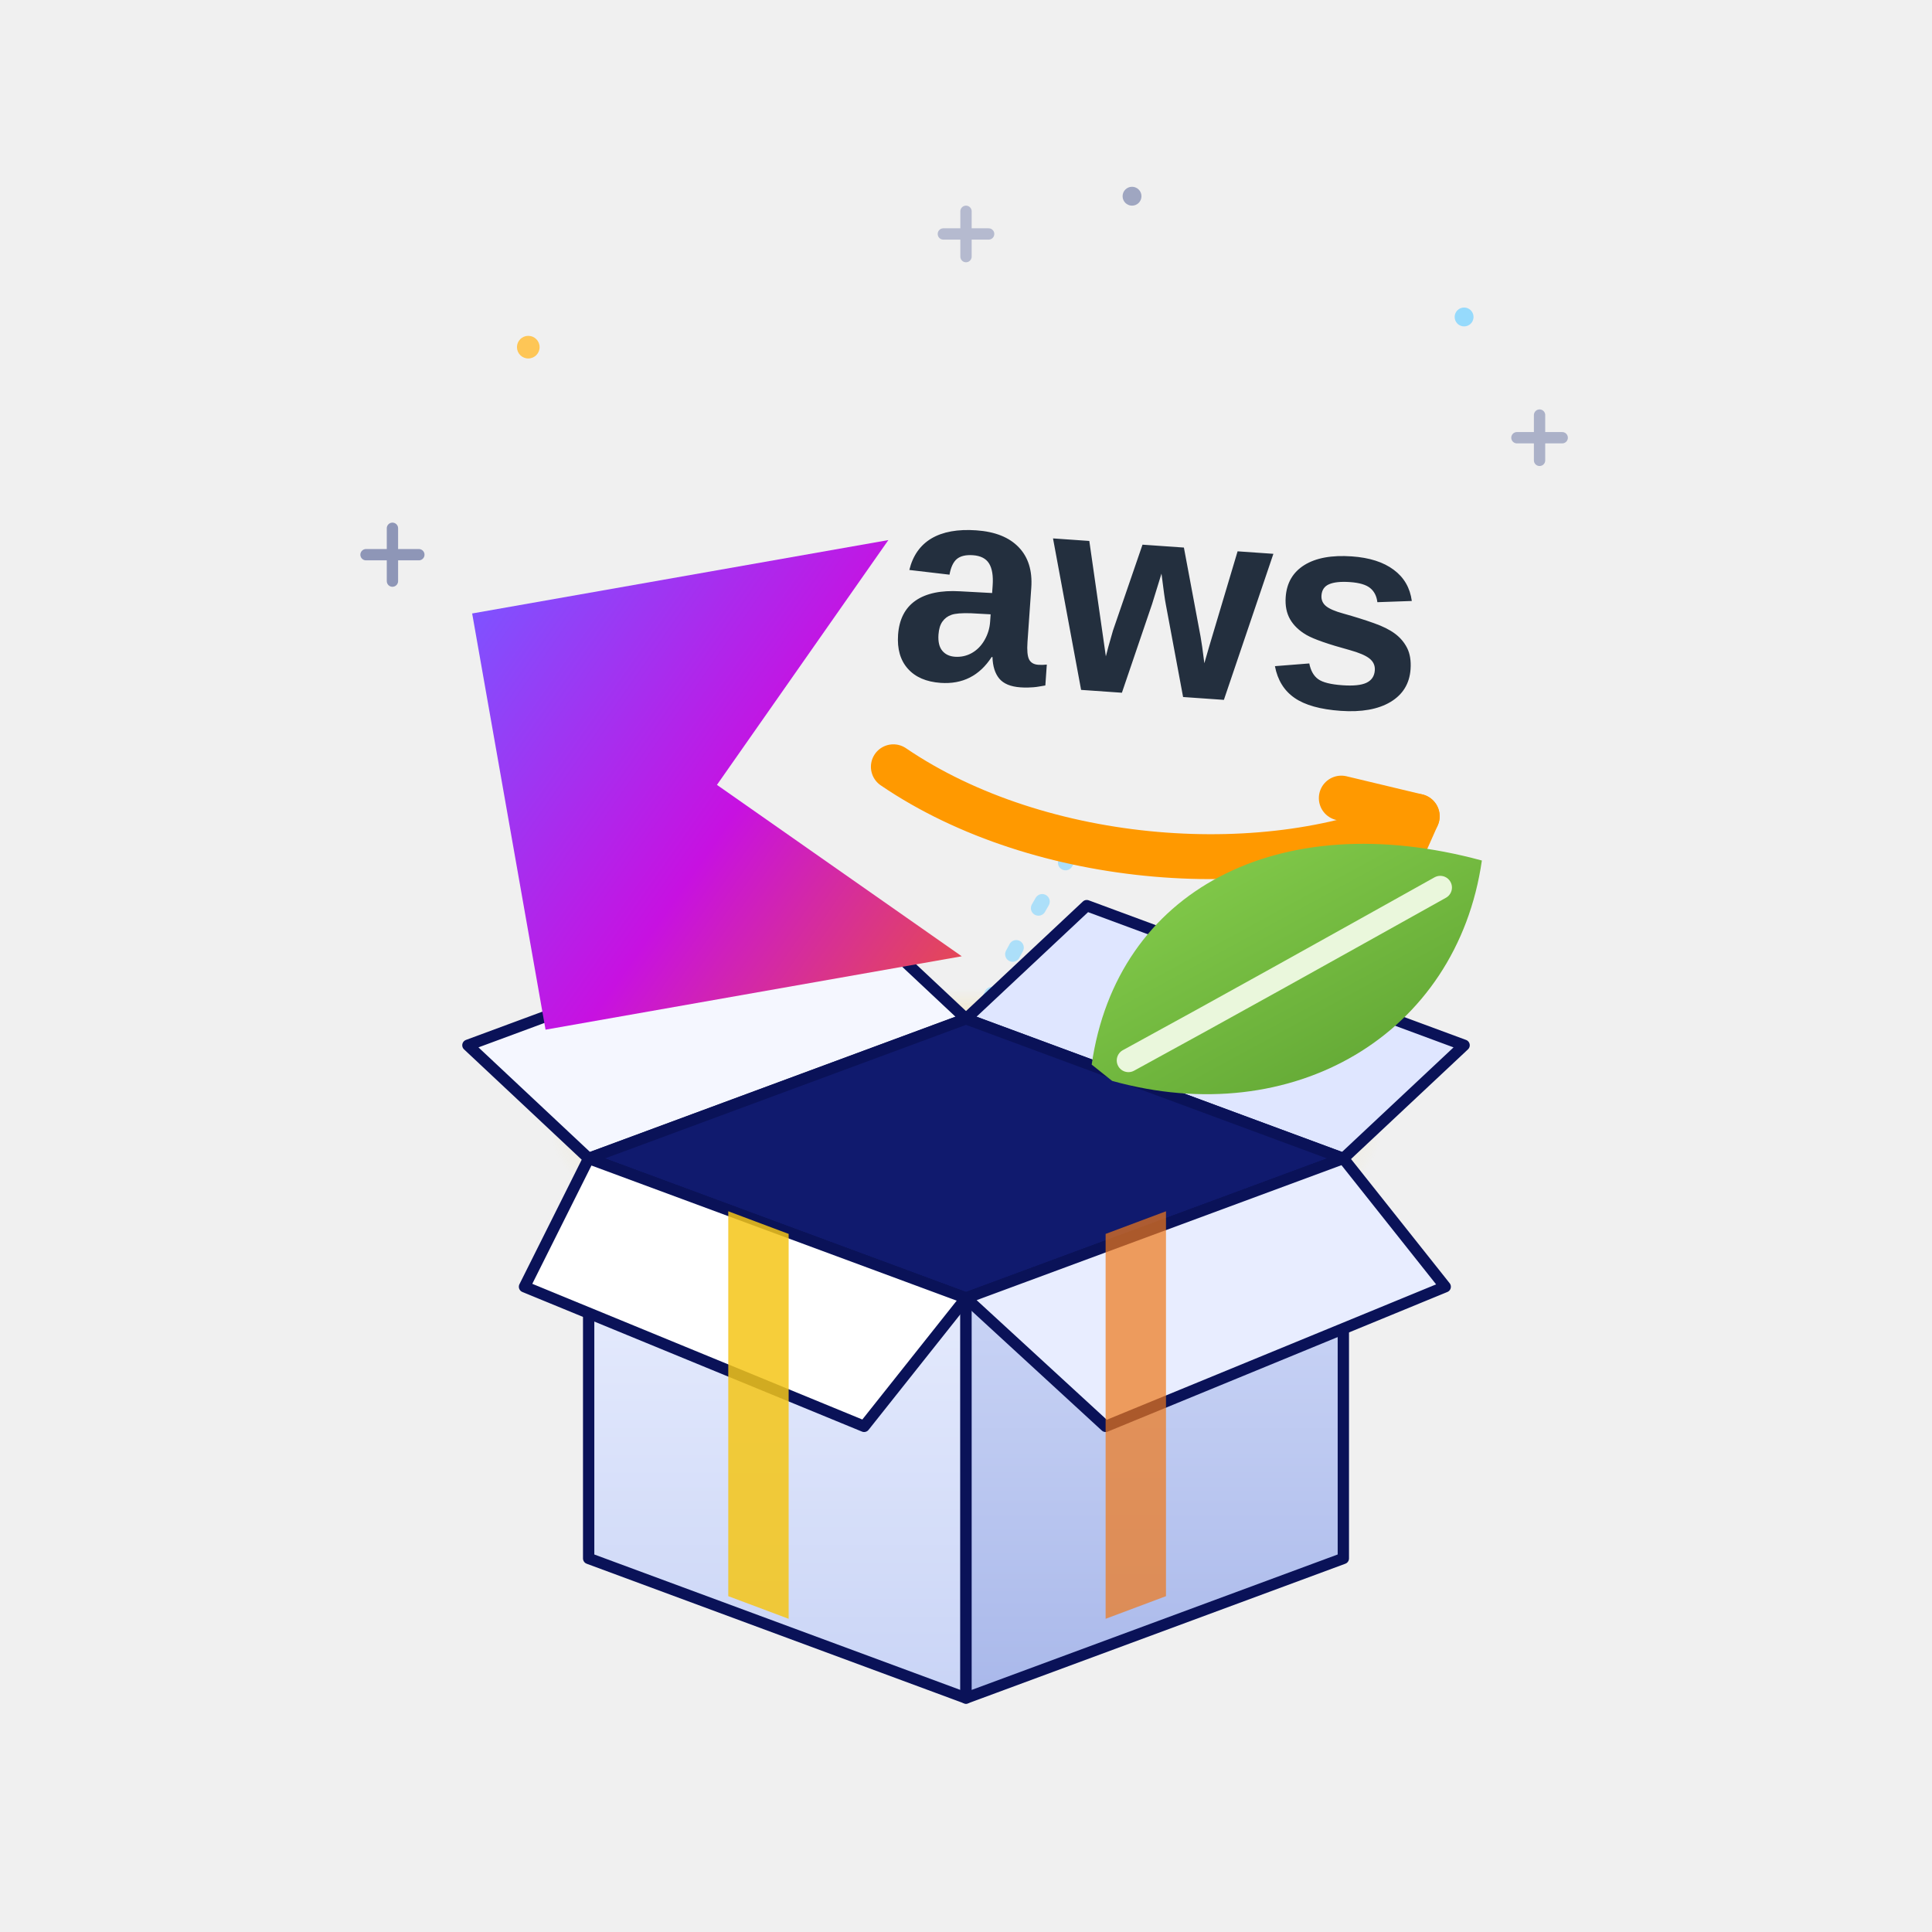
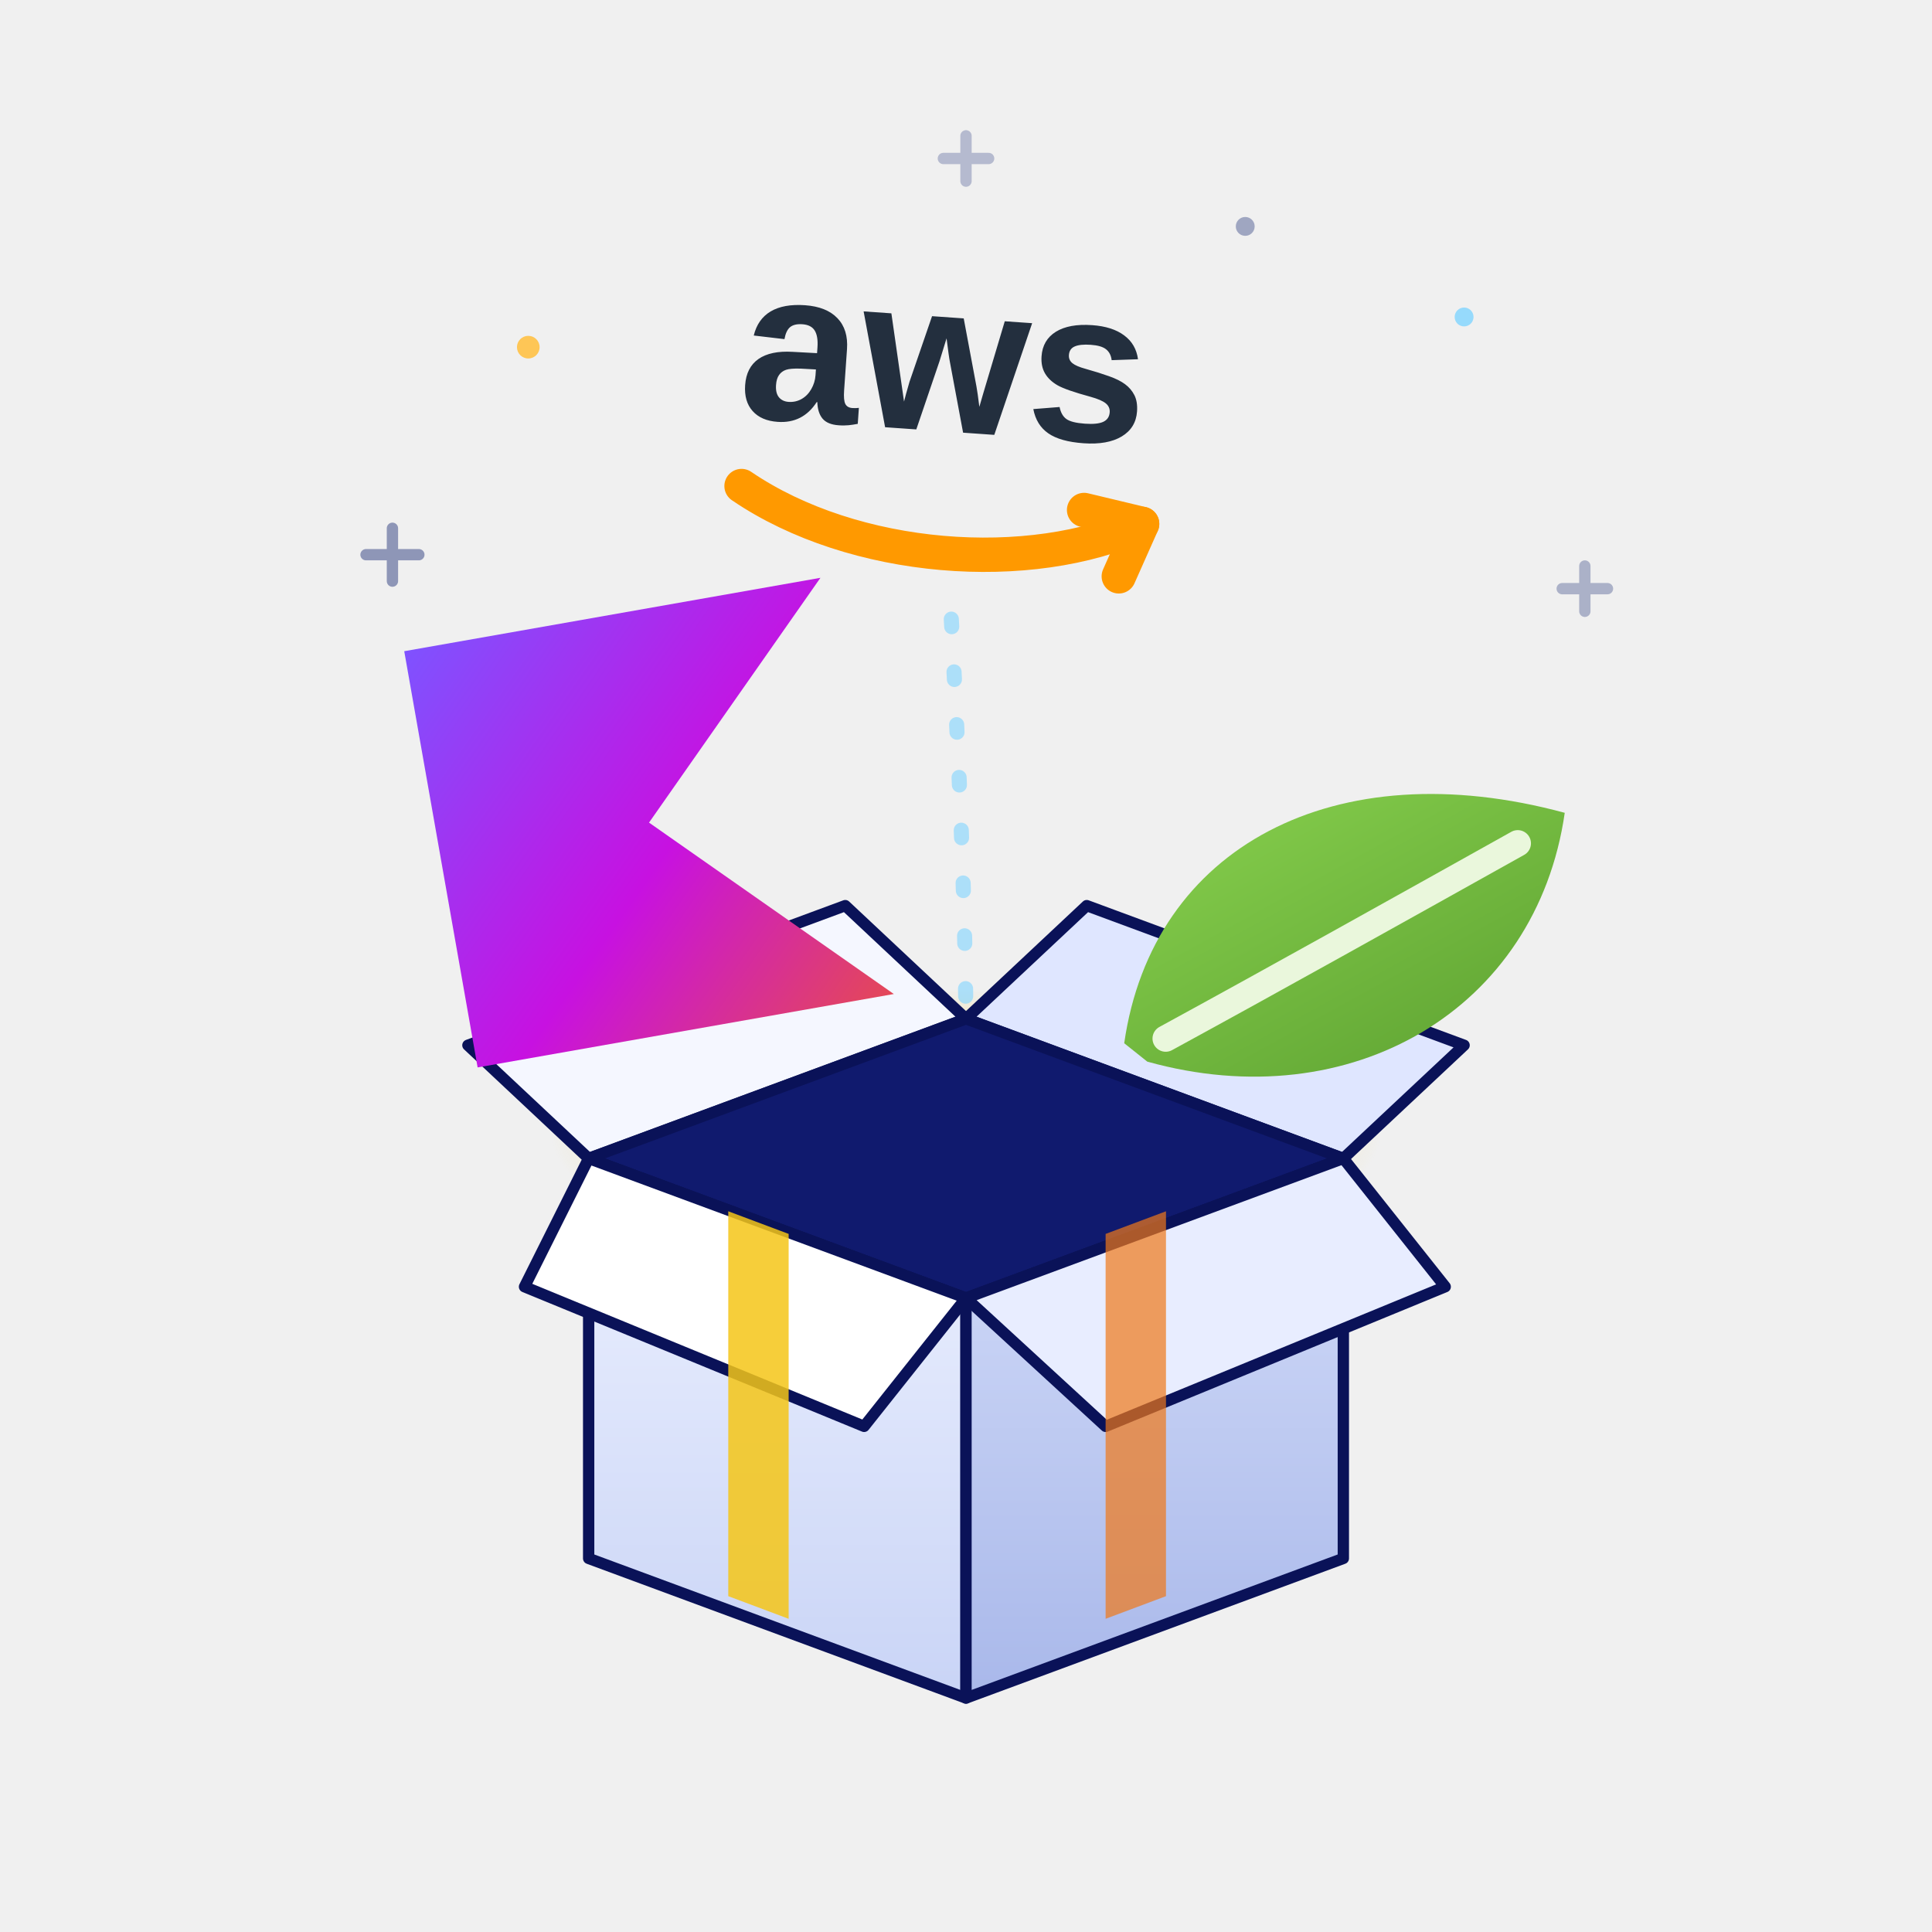
<svg xmlns="http://www.w3.org/2000/svg" viewBox="0 0 512 512">
  <defs>
    <radialGradient id="glow">
      <stop offset="0" stop-color="#ffffff" stop-opacity=".25" />
      <stop offset="1" stop-color="#ffffff" stop-opacity="0" />
    </radialGradient>
    <radialGradient id="mouthGlow">
      <stop offset="0" stop-color="#ffe9b0" stop-opacity=".9" />
      <stop offset=".6" stop-color="#f5c518" stop-opacity=".35" />
      <stop offset="1" stop-color="#f5c518" stop-opacity="0" />
    </radialGradient>
    <linearGradient id="beam" x1="0" y1="1" x2="0" y2="0">
      <stop offset="0" stop-color="#ffe9b0" stop-opacity=".30" />
      <stop offset="1" stop-color="#ffe9b0" stop-opacity="0" />
    </linearGradient>
    <linearGradient id="boxFrontL" x1="0" y1="0" x2="0" y2="1">
      <stop offset="0" stop-color="#eef2ff" />
      <stop offset="1" stop-color="#c9d4f6" />
    </linearGradient>
    <linearGradient id="boxFrontR" x1="0" y1="0" x2="0" y2="1">
      <stop offset="0" stop-color="#d4ddf9" />
      <stop offset="1" stop-color="#a9b8ea" />
    </linearGradient>
    <linearGradient id="gKotlin" x1="0" y1="0" x2="1" y2="1">
      <stop offset="0" stop-color="#7F52FF" />
      <stop offset=".55" stop-color="#C711E1" />
      <stop offset="1" stop-color="#E44857" />
    </linearGradient>
    <linearGradient id="gLeaf" x1="0" y1="0" x2="1" y2="1">
      <stop offset="0" stop-color="#8bd450" />
      <stop offset="1" stop-color="#5a9e2f" />
    </linearGradient>
  </defs>
  <ellipse cx="256" cy="300" rx="110" ry="38" fill="url(#mouthGlow)" />
  <g fill="none" stroke-linecap="round" stroke-dasharray="2 12">
-     <path stroke="#FFC145" stroke-width="4" opacity="0.65" d="M226 288 C 214 280, 202 272, 190 264" />
-     <path stroke="#7FD4FF" stroke-width="4" opacity="0.6" d="M256 278 C 264 260, 274 242, 284 226" />
-     <path stroke="#7c86ad" stroke-width="3.5" opacity="0.5" d="M284 290 C 302 284, 318 278, 332 272" />
+     <path stroke="#FFC145" stroke-width="4" opacity="0.65" d="M222 290 C 210 284, 198 278, 186 272" />
+     <path stroke="#7FD4FF" stroke-width="4" opacity="0.6" d="M256 278 C 256 240, 254 200, 252 162" />
+     <path stroke="#7c86ad" stroke-width="3.5" opacity="0.5" d="M286 292 C 304 288, 320 284, 334 280" />
  </g>
  <g stroke="#0a1258" stroke-width="3" stroke-linejoin="round">
    <polygon points="256,270 156,307 124,277 224,240" fill="#f5f7ff" />
    <polygon points="256,270 356,307 388,277 288,240" fill="#dfe6ff" />
    <polygon points="256,270 356,307 256,344 156,307" fill="#101a6e" />
    <polygon points="156,307 256,344 256,450 156,413" fill="url(#boxFrontL)" />
    <polygon points="256,344 356,307 356,413 256,450" fill="url(#boxFrontR)" />
    <polygon points="156,307 256,344 229,378 139,341" fill="#ffffff" />
    <polygon points="256,344 356,307 383,341 293,378" fill="#e8edff" />
  </g>
  <polygon points="193,321 209,327 209,429 193,423" fill="#f5c518" opacity="0.85" />
  <polygon points="293,327 309,321 309,423 293,429" fill="#f07818" opacity="0.7" />
-   <g transform="translate(134 152) rotate(-10 56 56)">
+   <g transform="translate(116 162) rotate(-10 56 56)">
    <polygon points="0,0 112,0 56,56 112,112 0,112" fill="url(#gKotlin)" />
  </g>
-   <g transform="translate(240 108) rotate(4) scale(1.7)">
+   <g transform="translate(199 56) rotate(4) scale(1.3)">
    <text x="0" y="42" font-family="Segoe UI, Arial, Helvetica, sans-serif" font-size="44" font-weight="700" fill="#232F3E">aws</text>
    <path d="M2 56 C 26 70, 62 70, 84 58" fill="none" stroke="#FF9900" stroke-width="7" stroke-linecap="round" />
    <path d="M84 58 l -12 -2 m 12 2 l -4 11" fill="none" stroke="#FF9900" stroke-width="7" stroke-linecap="round" />
  </g>
-   <g transform="translate(300 202) rotate(12) scale(1.55)">
+   <g transform="translate(310 186) rotate(12) scale(1.75)">
    <path d="M4 52 C 2 22, 26 2, 62 4 C 64 34, 40 56, 8 54 Z" fill="url(#gLeaf)" />
    <path d="M10 50 C 24 38, 40 24, 56 10" fill="none" stroke="#eaf7dc" stroke-width="4" stroke-linecap="round" />
  </g>
  <g stroke="#7c86ad" stroke-width="3" stroke-linecap="round" opacity="0.85">
    <path d="M104 140 v 14 M97 147 h 14" />
-     <path d="M408 110 v 12 M402 116 h 12" opacity="0.7" />
-     <path d="M256 56 v 12 M250 62 h 12" opacity="0.6" />
+     <path d="M420 150 v 12 M414 156 h 12" opacity="0.7" />
+     <path d="M256 36 v 12 M250 42 h 12" opacity="0.6" />
  </g>
  <circle cx="140" cy="92" r="3" fill="#FFC145" opacity="0.9" />
  <circle cx="388" cy="84" r="2.5" fill="#7FD4FF" opacity="0.8" />
-   <circle cx="300" cy="52" r="2.5" fill="#7c86ad" opacity="0.7" />
+   <circle cx="330" cy="60" r="2.5" fill="#7c86ad" opacity="0.7" />
</svg>
